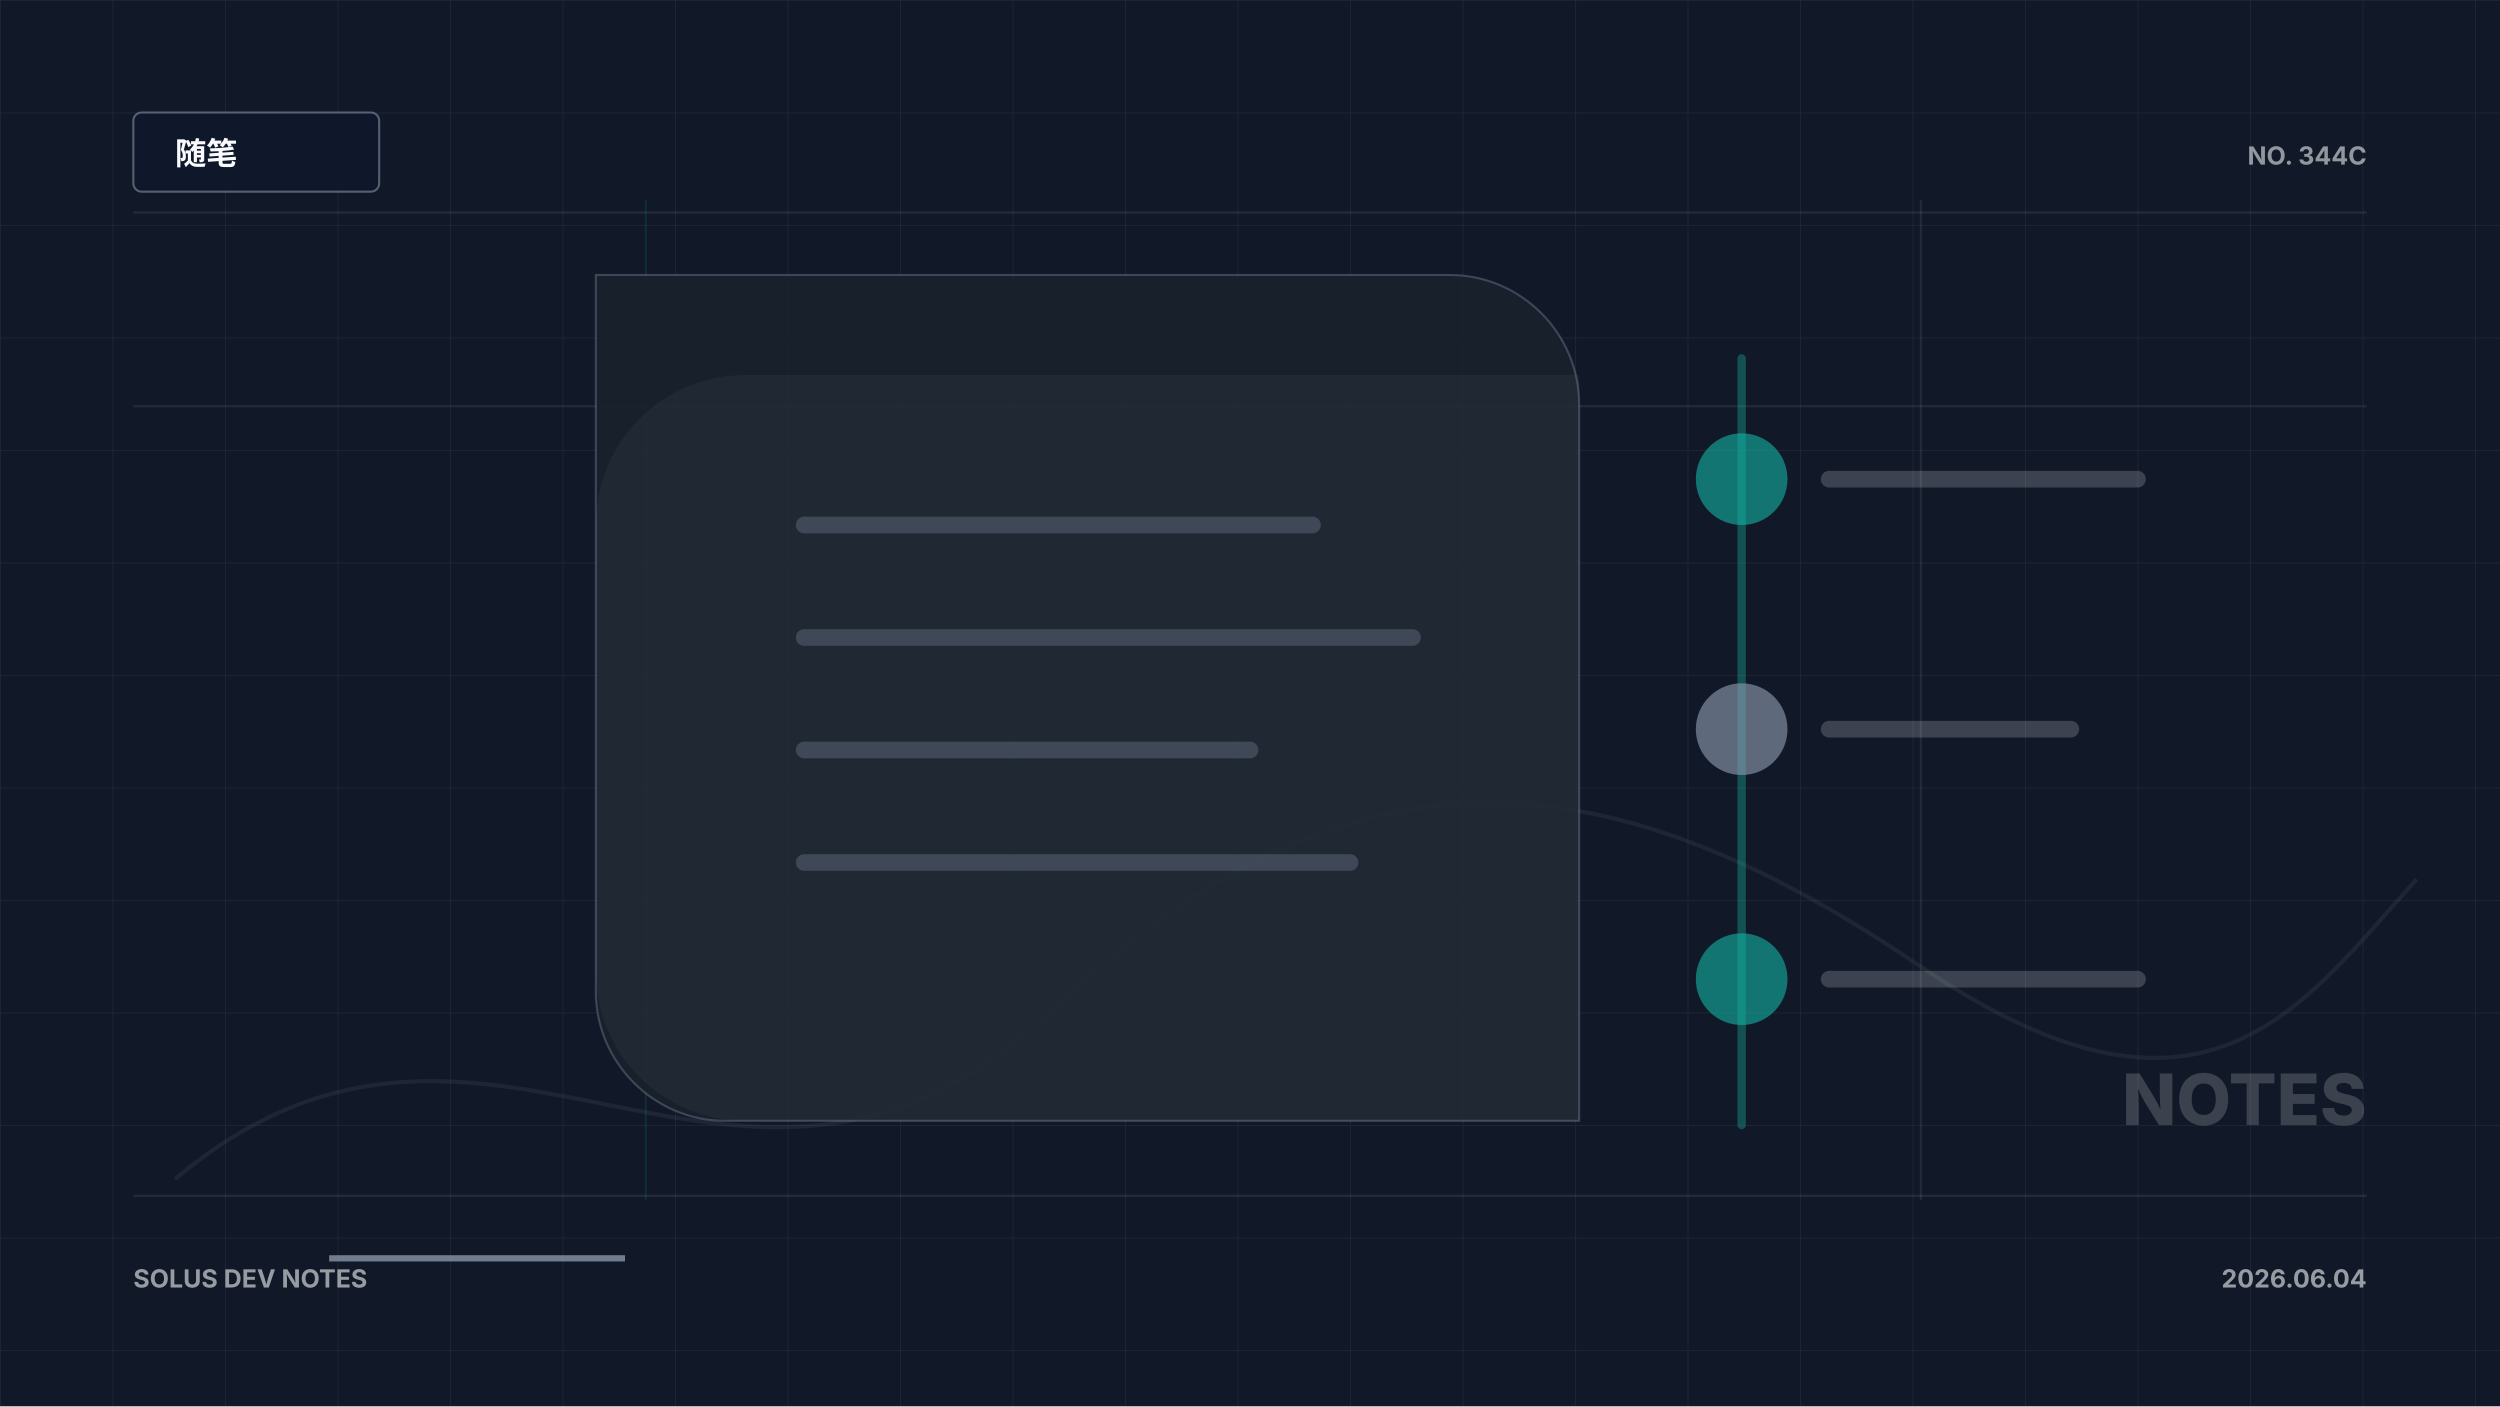
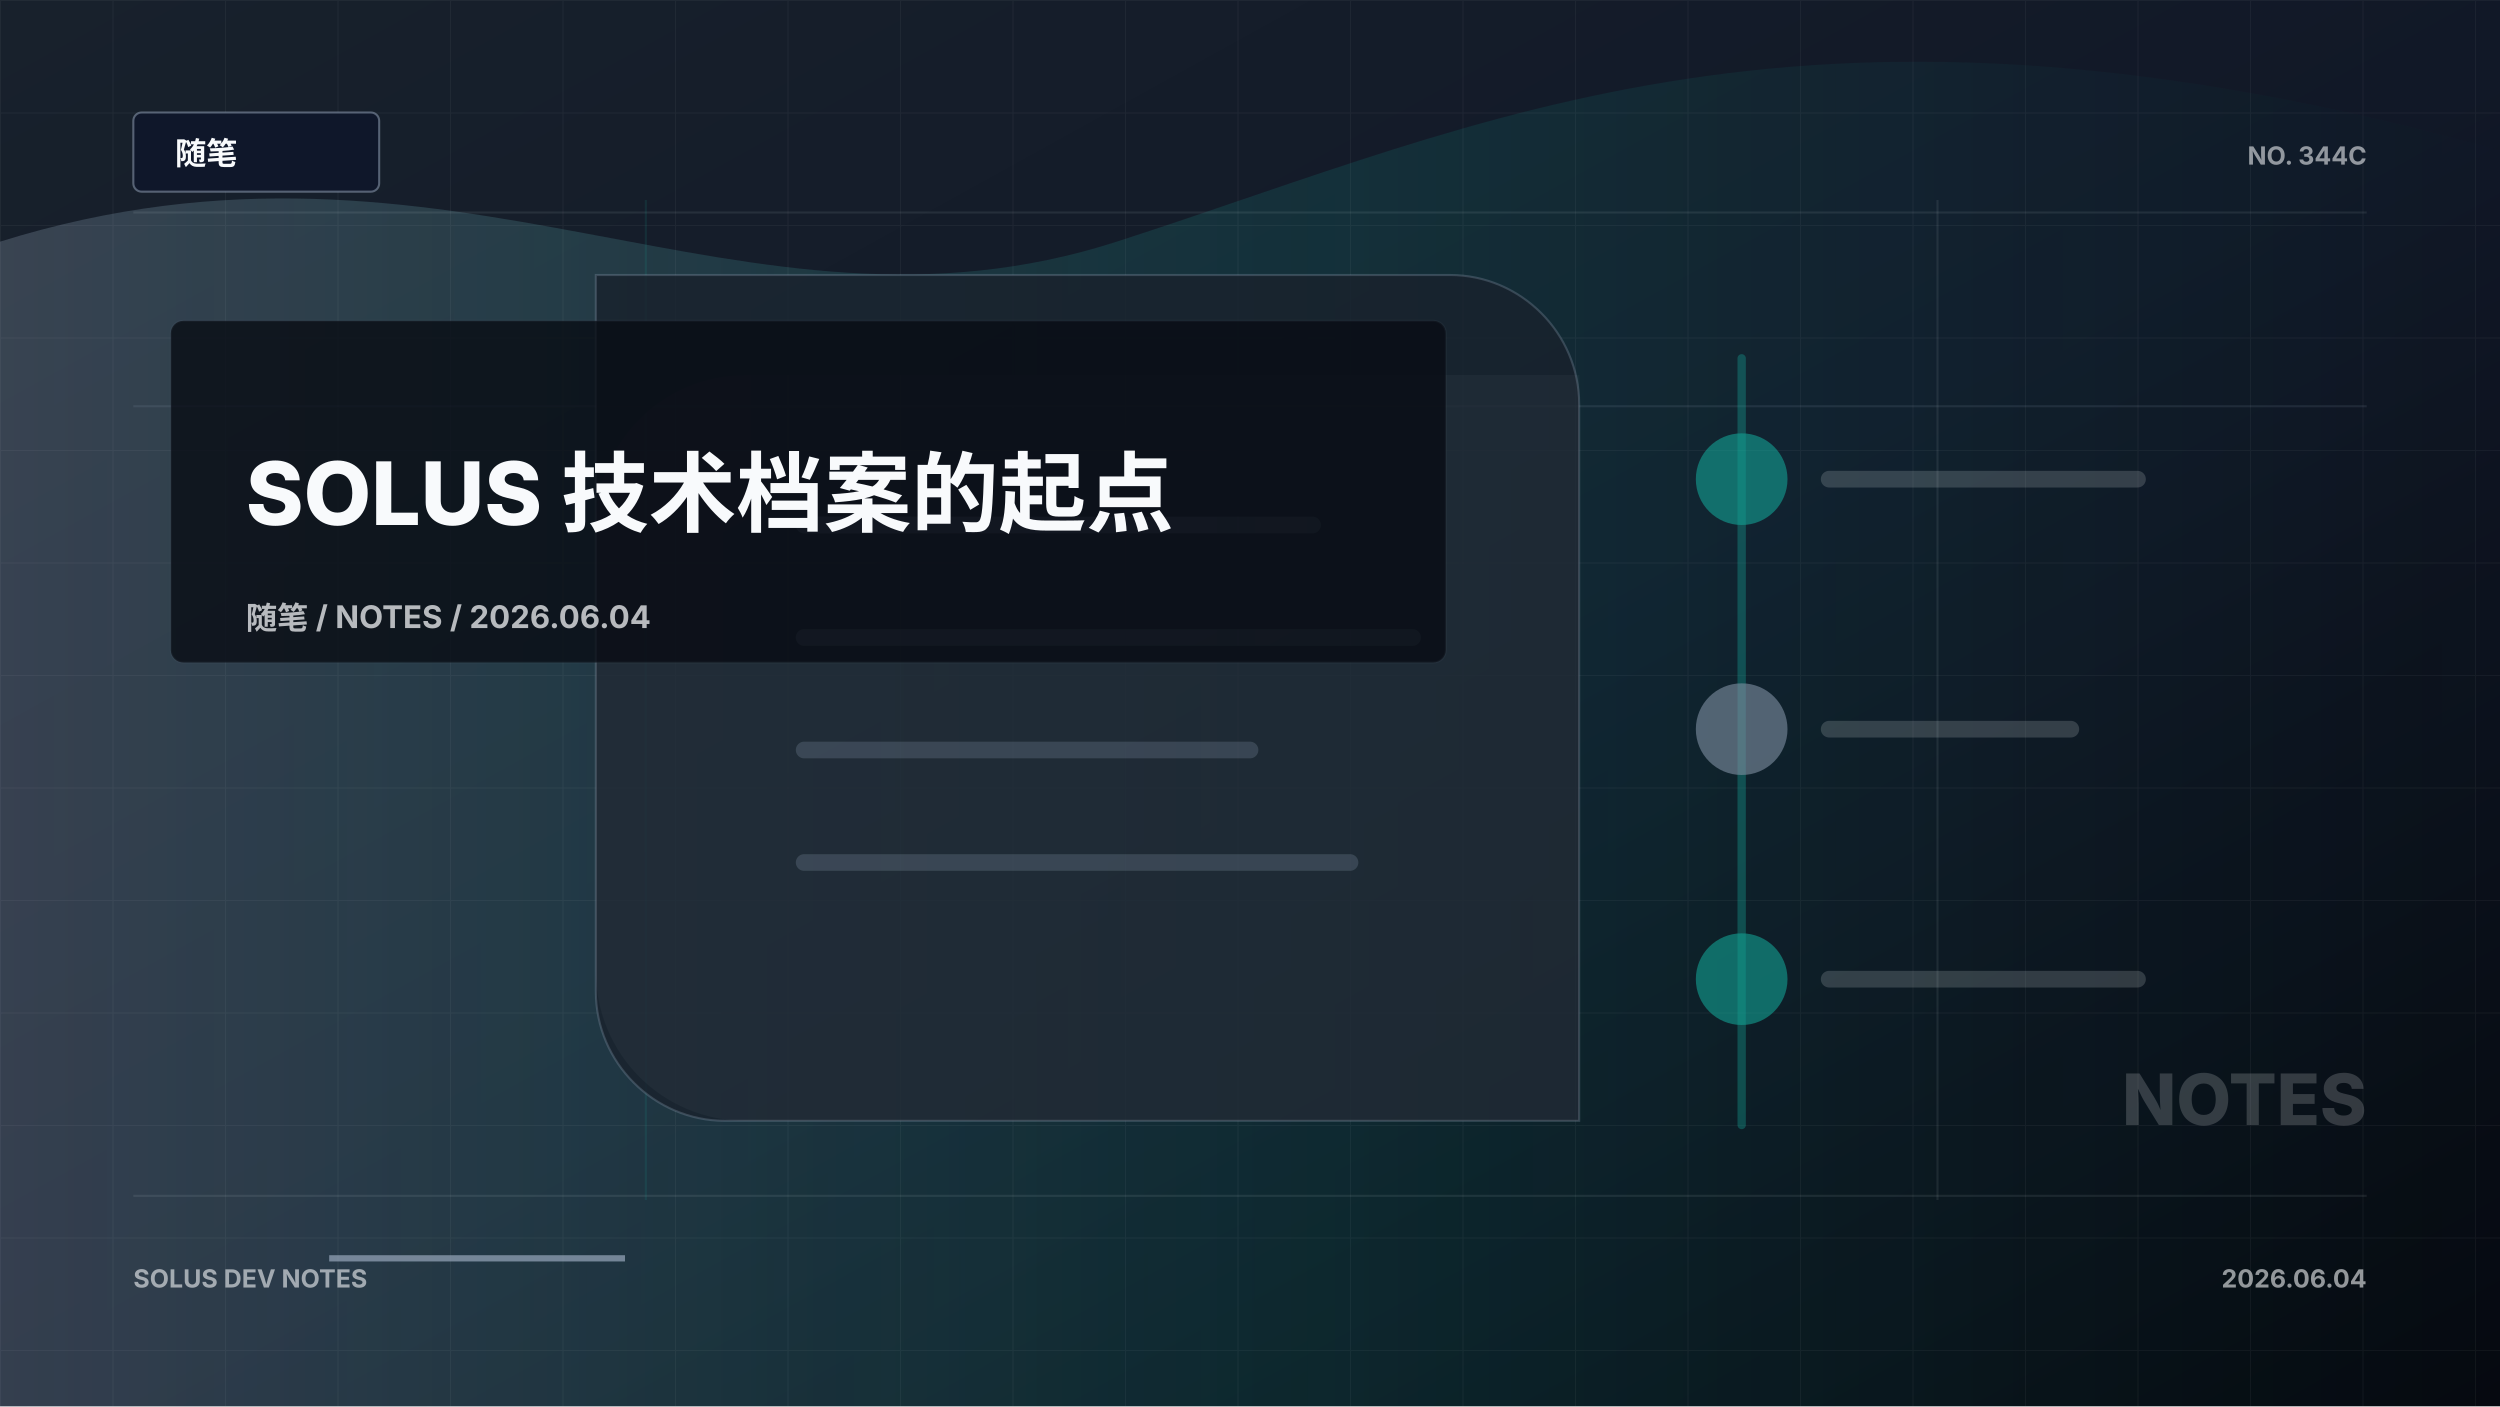
<svg xmlns="http://www.w3.org/2000/svg" viewBox="0 0 1200 675" role="img" aria-label="SOLUS 技术档案的起点 封面">
  <defs>
+     <linearGradient id="bg" x1="0" y1="0" x2="1" y2="1">
+       <stop offset="0" stop-color="#18212c" />
+       <stop offset=".52" stop-color="#111827" />
+       <stop offset="1" stop-color="#05080d" />
+     </linearGradient>
+     <linearGradient id="wash" x1="0" y1="0" x2="1" y2="0">
+       <stop offset="0" stop-color="#94a3b8" stop-opacity=".38" />
+       <stop offset=".54" stop-color="#14b8a6" stop-opacity=".18" />
+       <stop offset="1" stop-color="#111827" stop-opacity=".12" />
+     </linearGradient>
    <pattern id="grid" width="54" height="54" patternUnits="userSpaceOnUse">
-       <path d="M54 0H0v54" fill="none" stroke="#f8fafc" stroke-opacity=".055" />
+       <path d="M54 0H0v54" fill="none" stroke="#f8fafc" stroke-opacity=".045" />
    </pattern>
  </defs>
-   <rect width="1200" height="675" fill="#111827" />
+   <rect width="1200" height="675" fill="url(#bg)" />
+   <path d="M0 116C218 48 356 174 536 116s330-136 664-44v603H0z" fill="url(#wash)" opacity=".72" />
  <rect width="1200" height="675" fill="url(#grid)" />
-   <path d="M64 102H1136M64 574H1136" stroke="#f8fafc" stroke-opacity=".09" />
-   <path d="M922 96v480" stroke="#f8fafc" stroke-opacity=".08" />
-   <path d="M64 195H1136" stroke="#94a3b8" stroke-opacity=".14" />
-   <path d="M310 96v480" stroke="#14b8a6" stroke-opacity=".12" />
-   <path d="M84 566C236 438 354 628 506 484s280-112 416-20 182 20 238-42" fill="none" stroke="#94a3b8" stroke-opacity=".1" stroke-width="2" />
-   <g opacity=".94">
+   <path d="M64 102H1136M64 574H1136" stroke="#f8fafc" stroke-opacity=".08" />
+   <path d="M930 96v480" stroke="#f8fafc" stroke-opacity=".08" />
+   <path d="M64 195H1136" stroke="#94a3b8" stroke-opacity=".13" />
+   <path d="M310 96v480" stroke="#14b8a6" stroke-opacity=".11" />
+   <g opacity=".82">
    <path d="M286 132h410c34 0 62 28 62 62v344H348c-34 0-62-28-62-62z" fill="#18212c" stroke="#94a3b8" stroke-opacity=".34" />
    <path d="M358 180h400v358H358c-40 0-72-32-72-72V252c0-40 32-72 72-72z" fill="#fff" opacity=".04" />
    <path d="M386 252h244M386 306h292M386 360h214M386 414h262" stroke="#94a3b8" stroke-width="8" stroke-linecap="round" opacity=".28" />
    <path d="M836 172v368" stroke="#14b8a6" stroke-width="4" stroke-linecap="round" opacity=".38" />
    <g>
      <circle cx="836" cy="230" r="22" fill="#14b8a6" opacity=".62" />
      <path d="M878 230h148" stroke="#f8fafc" stroke-opacity=".2" stroke-width="8" stroke-linecap="round" />
    </g>
    <g>
      <circle cx="836" cy="350" r="22" fill="#94a3b8" opacity=".62" />
      <path d="M878 350h116" stroke="#f8fafc" stroke-opacity=".2" stroke-width="8" stroke-linecap="round" />
    </g>
    <g>
      <circle cx="836" cy="470" r="22" fill="#14b8a6" opacity=".62" />
      <path d="M878 470h148" stroke="#f8fafc" stroke-opacity=".2" stroke-width="8" stroke-linecap="round" />
    </g>
  </g>
  <g>
+     <rect x="82" y="154" width="612" height="164" rx="6" fill="#04070d" opacity=".74" />
+     <rect x="82" y="154" width="612" height="164" rx="6" fill="#111827" opacity=".16" stroke="#94a3b8" stroke-opacity=".34" />
+     <text fill="#f8fafc" font-size="42" font-weight="800" font-family="Inter, Microsoft YaHei, Arial" letter-spacing="0">
+       <tspan x="118" y="252">SOLUS 技术档案的起点</tspan>
+     </text>
+     <text x="118" y="302" fill="#f8fafc" font-size="15" font-weight="700" opacity=".72" font-family="Inter, Microsoft YaHei, Arial">随笔 / NOTES / 2026.06.04</text>
+   </g>
+   <g>
    <rect x="64" y="54" width="118" height="38" rx="4" fill="#0f172a" stroke="#94a3b8" stroke-opacity=".52" />
    <text x="84" y="79" fill="#f8fafc" font-size="15" font-weight="700" font-family="Inter, Microsoft YaHei, Arial">随笔</text>
    <text x="1136" y="79" text-anchor="end" fill="#f8fafc" font-size="12" font-weight="700" opacity=".56" font-family="Inter, Arial">NO. 344C</text>
    <path d="M158 604h142" stroke="#94a3b8" stroke-width="3" opacity=".72" />
    <text x="64" y="618" fill="#f8fafc" font-size="12" font-weight="700" opacity=".58" font-family="Inter, Arial">SOLUS DEV NOTES</text>
    <text x="1136" y="618" text-anchor="end" fill="#f8fafc" font-size="12" font-weight="700" opacity=".58" font-family="Inter, Arial">2026.06.04</text>
    <text x="1136" y="540" text-anchor="end" fill="#f8fafc" font-size="34" font-weight="800" opacity=".18" font-family="Inter, Arial" letter-spacing="0">NOTES</text>
  </g>
</svg>
